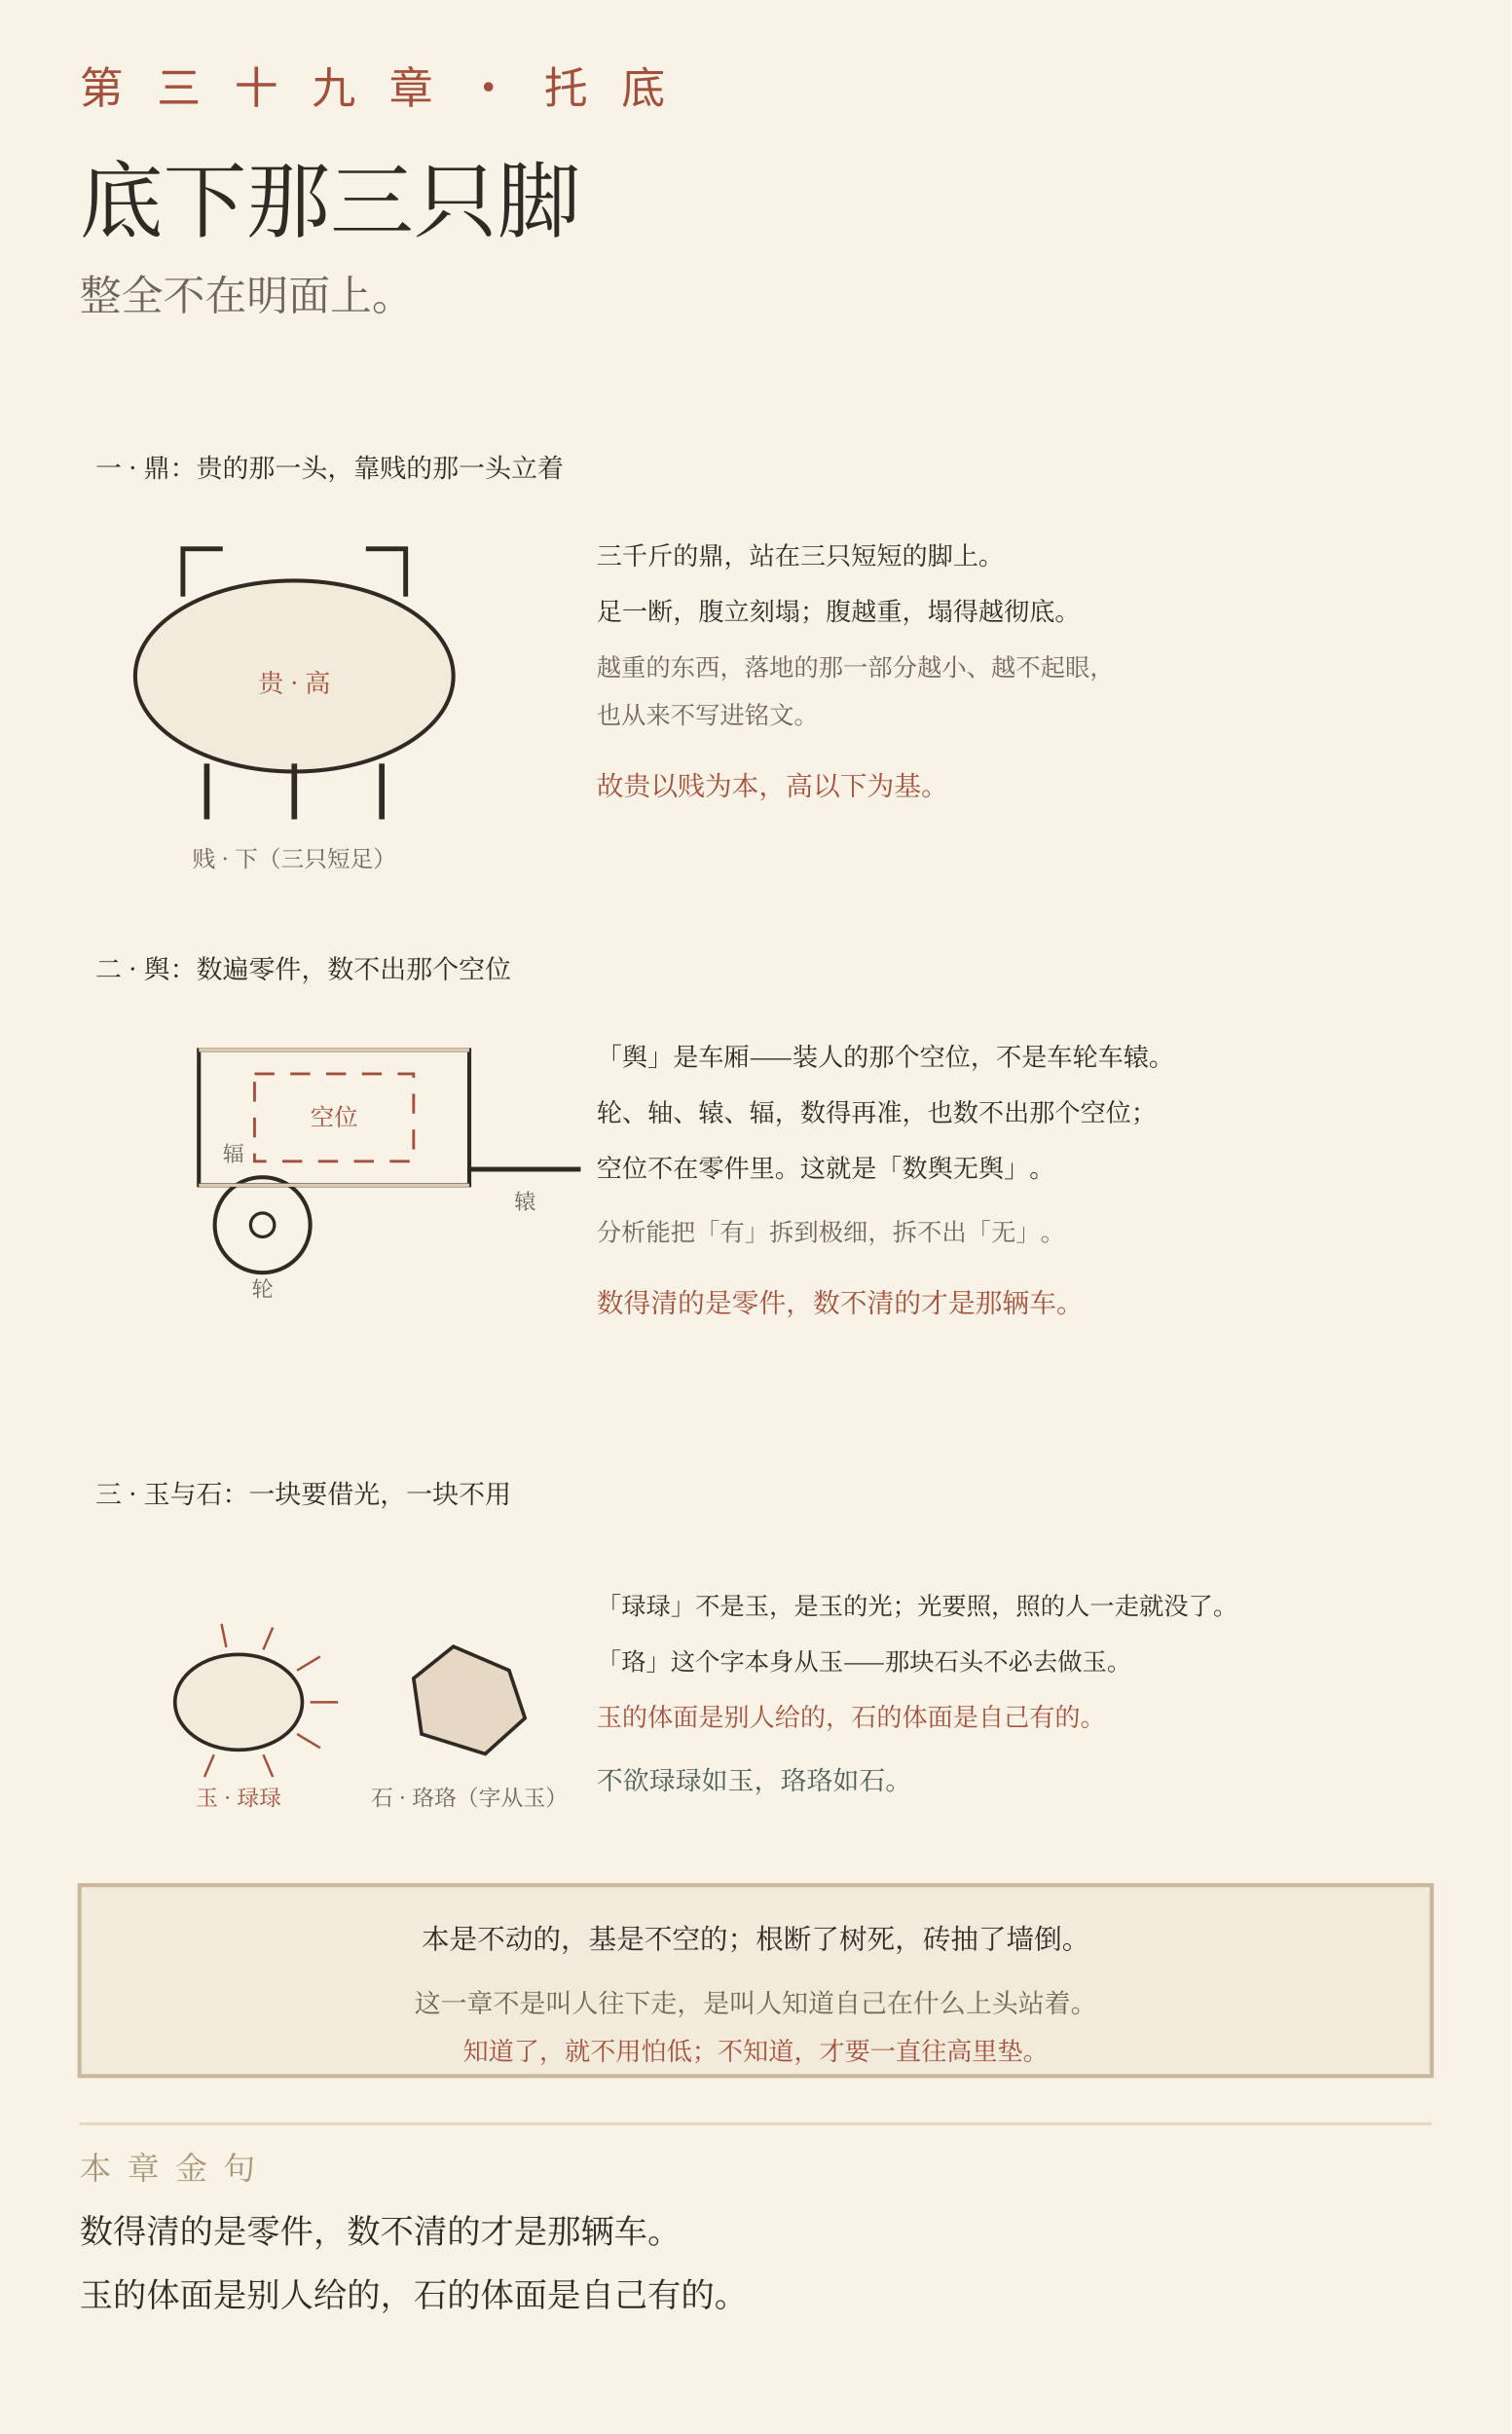
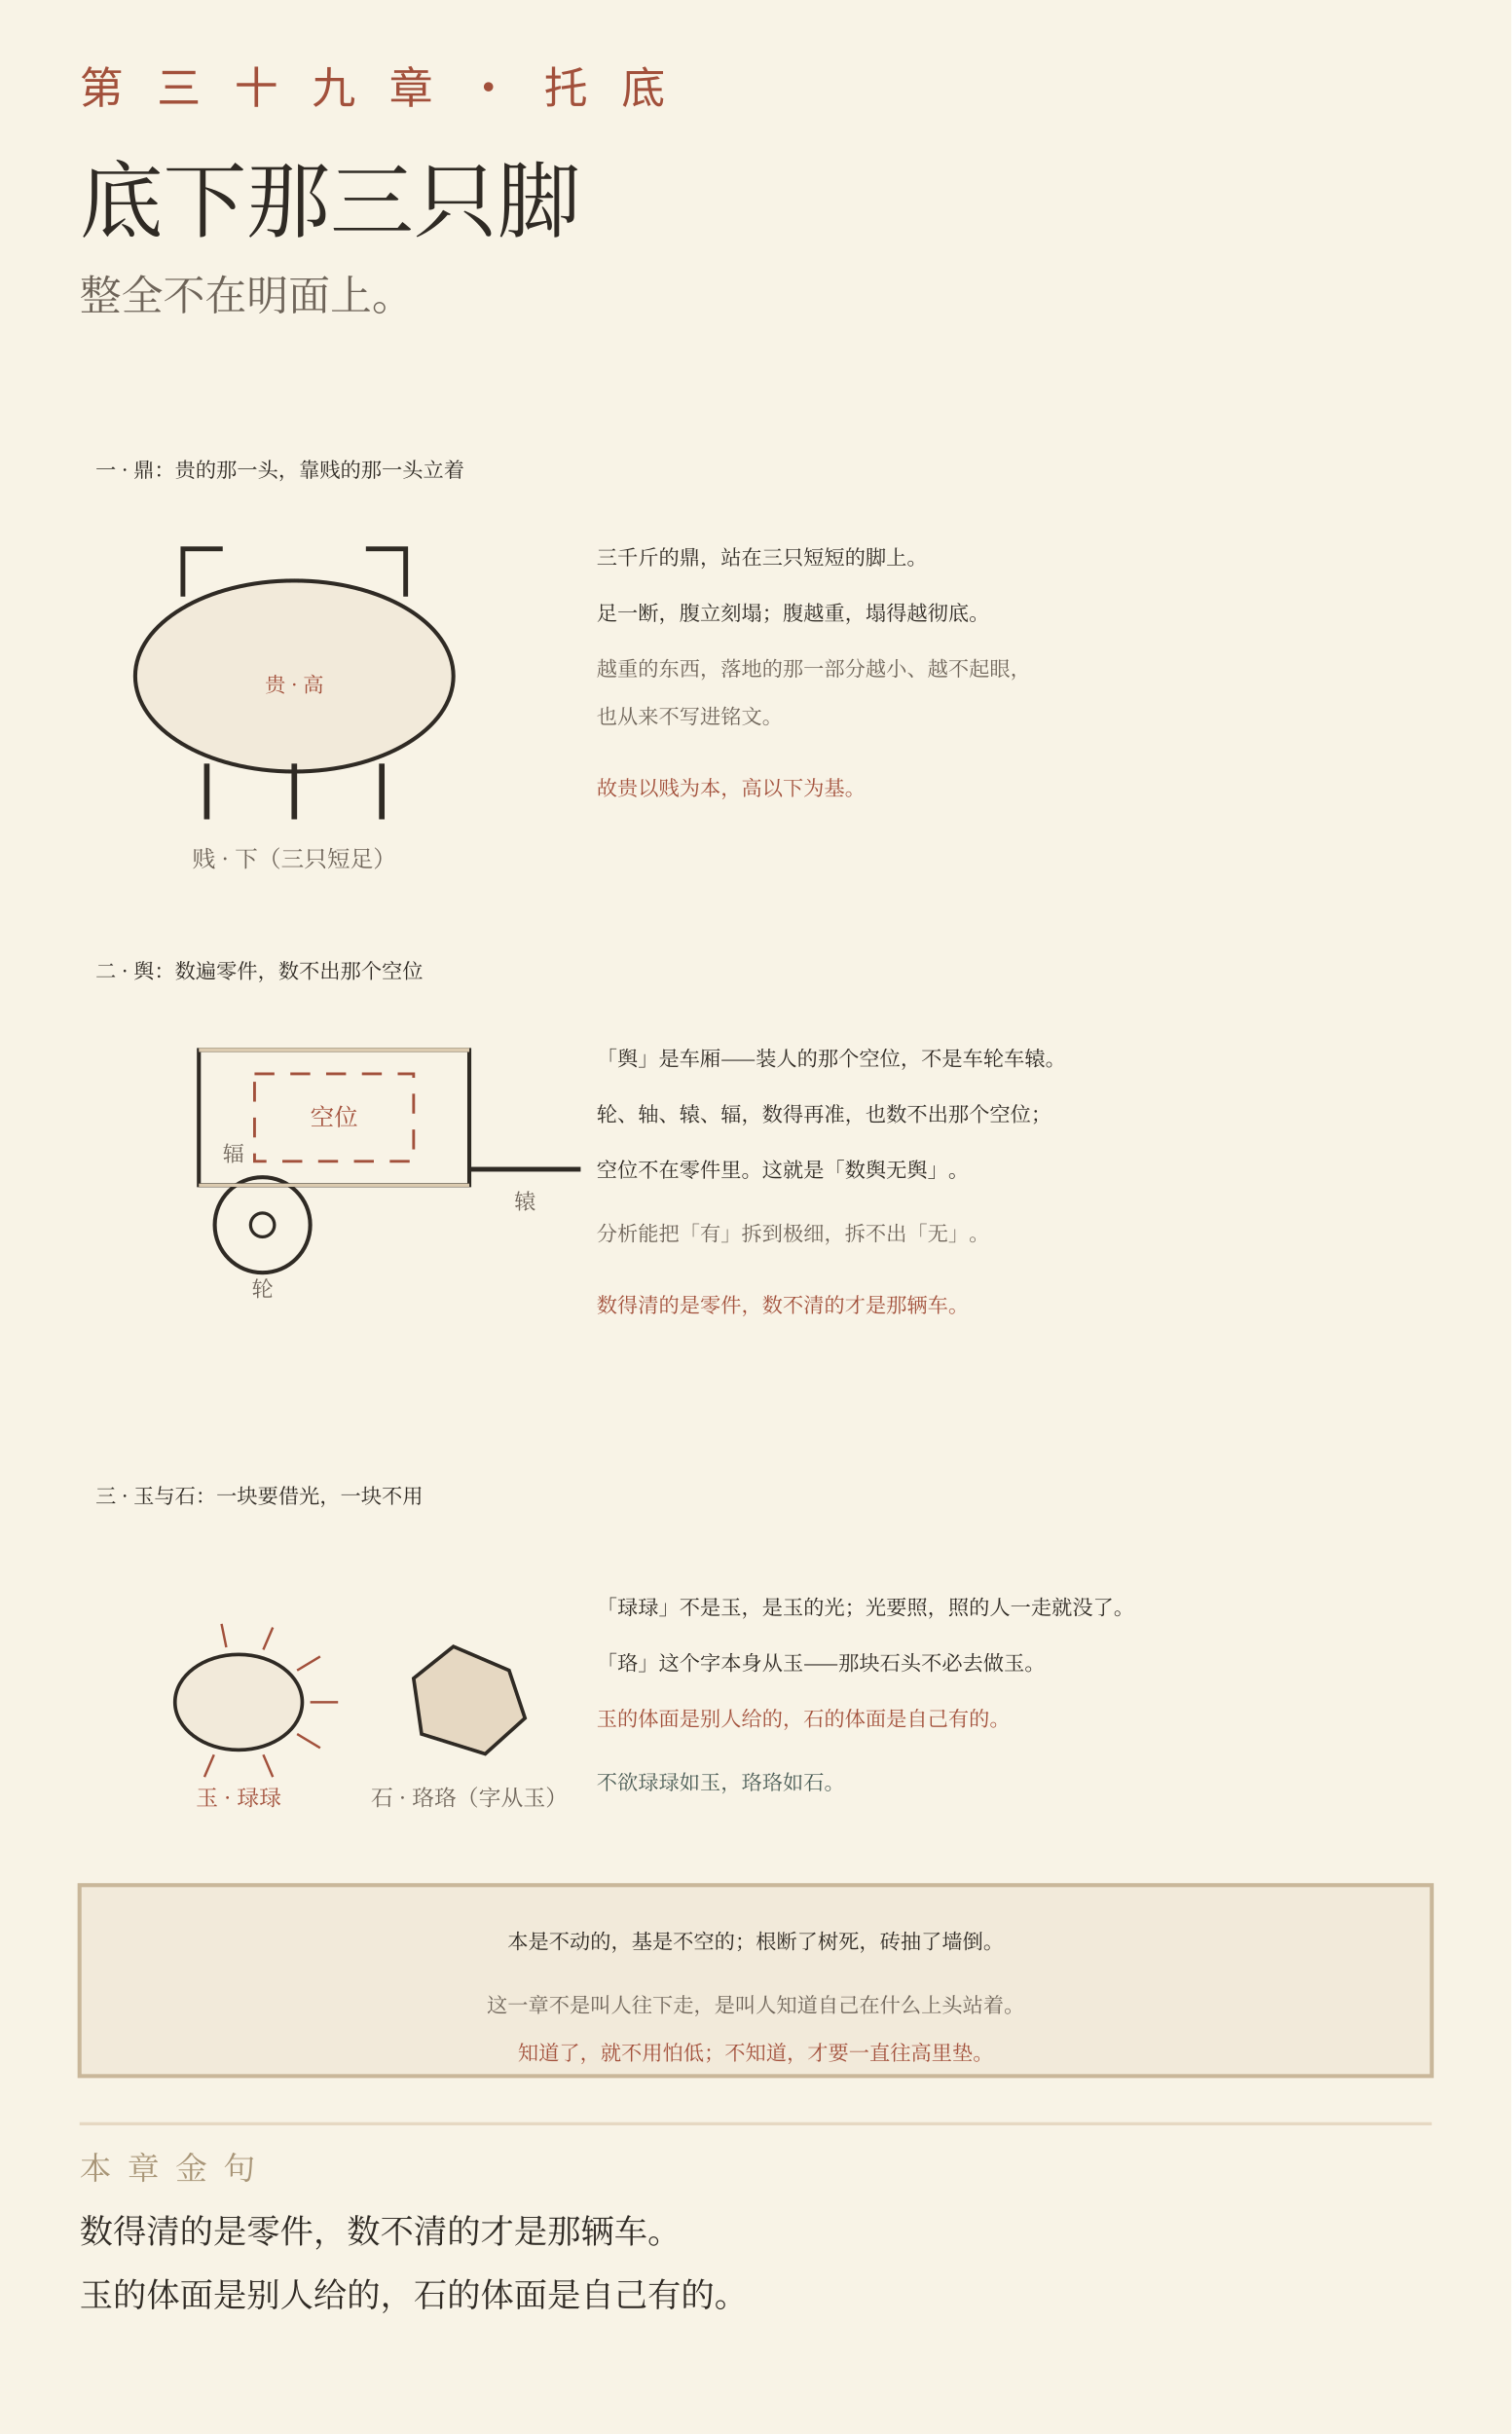
<svg xmlns="http://www.w3.org/2000/svg" viewBox="0 0 380 612" role="img" aria-label="一切立着的东西，都靠一个不显眼的部分立着" font-family="'Noto Serif CJK SC','Noto Serif SC','Songti SC',serif">
  <defs>
    <marker id="arr" viewBox="0 0 10 10" refX="9" refY="5" markerWidth="6" markerHeight="6" orient="auto">
      <path d="M0 0 L10 5 L0 10 z" fill="#6E6459" />
    </marker>
    <marker id="arr2" viewBox="0 0 10 10" refX="9" refY="5" markerWidth="6" markerHeight="6" orient="auto">
      <path d="M0 0 L10 5 L0 10 z" fill="#4A5C55" />
    </marker>
    <marker id="arrL" viewBox="0 0 10 10" refX="1" refY="5" markerWidth="6" markerHeight="6" orient="auto">
      <path d="M10 0 L0 5 L10 10 z" fill="#4A5C55" />
    </marker>
    <marker id="arrS" viewBox="0 0 10 10" refX="9" refY="5" markerWidth="6" markerHeight="6" orient="auto">
      <path d="M0 0 L10 5 L0 10 z" fill="#A2503B" />
    </marker>
  </defs>
  <rect x="0" y="0" width="380" height="612" fill="#F8F3E6" />
  <text x="20" y="26" font-size="11" fill="#A2503B" font-family="'Noto Sans CJK SC','Noto Sans SC',sans-serif" letter-spacing="3">第 三 十 九 章 · 托 底</text>
  <text x="20" y="58" font-size="21" fill="#2F2A24">底下那三只脚</text>
  <text x="20" y="78" font-size="10.5" fill="#6E6459">整全不在明面上。</text>
-   <text x="24" y="120" font-size="6.6" fill="#2F2A24">一 · 鼎：贵的那一头，靠贱的那一头立着</text>
+   <text x="24" y="120" font-size="5.2" fill="#2F2A24">一 · 鼎：贵的那一头，靠贱的那一头立着</text>
  <ellipse cx="74" cy="170" rx="40" ry="24" fill="#F2EADA" stroke="#2F2A24" stroke-width="1" />
  <path d="M46,150 L46,138 L56,138" fill="none" stroke="#2F2A24" stroke-width="1.2" />
  <path d="M102,150 L102,138 L92,138" fill="none" stroke="#2F2A24" stroke-width="1.2" />
  <line x1="52" y1="192" x2="52" y2="206" stroke="#2F2A24" stroke-width="1.4" />
  <line x1="74" y1="192" x2="74" y2="206" stroke="#2F2A24" stroke-width="1.4" />
  <line x1="96" y1="192" x2="96" y2="206" stroke="#2F2A24" stroke-width="1.4" />
-   <text x="74" y="174" font-size="6.4" fill="#A2503B" text-anchor="middle">贵 · 高</text>
+   <text x="74" y="174" font-size="5.2" fill="#A2503B" text-anchor="middle">贵 · 高</text>
  <text x="74" y="218" font-size="5.8" fill="#6E6459" text-anchor="middle">贱 · 下（三只短足）</text>
-   <text x="150" y="142" font-size="6.4" fill="#2F2A24">三千斤的鼎，站在三只短短的脚上。</text>
-   <text x="150" y="156" font-size="6.4" fill="#2F2A24">足一断，腹立刻塌；腹越重，塌得越彻底。</text>
-   <text x="150" y="170" font-size="6.2" fill="#6E6459">越重的东西，落地的那一部分越小、越不起眼，</text>
-   <text x="150" y="182" font-size="6.2" fill="#6E6459">也从来不写进铭文。</text>
-   <text x="150" y="200" font-size="6.8" fill="#A2503B">故贵以贱为本，高以下为基。</text>
-   <text x="24" y="246" font-size="6.6" fill="#2F2A24">二 · 舆：数遍零件，数不出那个空位</text>
+   <text x="150" y="142" font-size="5.2" fill="#2F2A24">三千斤的鼎，站在三只短短的脚上。</text>
+   <text x="150" y="156" font-size="5.2" fill="#2F2A24">足一断，腹立刻塌；腹越重，塌得越彻底。</text>
+   <text x="150" y="170" font-size="5.2" fill="#6E6459">越重的东西，落地的那一部分越小、越不起眼，</text>
+   <text x="150" y="182" font-size="5.2" fill="#6E6459">也从来不写进铭文。</text>
+   <text x="150" y="200" font-size="5.2" fill="#A2503B">故贵以贱为本，高以下为基。</text>
+   <text x="24" y="246" font-size="5.2" fill="#2F2A24">二 · 舆：数遍零件，数不出那个空位</text>
  <rect x="50" y="264" width="68" height="34" fill="none" stroke="#2F2A24" stroke-width="1" />
  <line x1="50" y1="264" x2="118" y2="264" stroke="#DCCBB0" stroke-width="1" />
  <rect x="64" y="270" width="40" height="22" fill="none" stroke="#A2503B" stroke-width="0.7" stroke-dasharray="5 4" />
  <text x="84" y="283" font-size="6.0" fill="#A2503B" text-anchor="middle">空位</text>
  <circle cx="66" cy="308" r="12" fill="none" stroke="#2F2A24" stroke-width="1" />
  <circle cx="66" cy="308" r="3" fill="none" stroke="#2F2A24" stroke-width="0.8" />
  <line x1="118" y1="294" x2="146" y2="294" stroke="#2F2A24" stroke-width="1.2" />
  <line x1="50" y1="298" x2="118" y2="298" stroke="#DCCBB0" stroke-width="0.8" />
  <text x="66" y="326" font-size="5.4" fill="#6E6459" text-anchor="middle">轮</text>
  <text x="132" y="304" font-size="5.4" fill="#6E6459" text-anchor="middle">辕</text>
  <text x="56" y="292" font-size="5.4" fill="#6E6459">辐</text>
-   <text x="150" y="268" font-size="6.4" fill="#2F2A24">「舆」是车厢——装人的那个空位，不是车轮车辕。</text>
-   <text x="150" y="282" font-size="6.4" fill="#2F2A24">轮、轴、辕、辐，数得再准，也数不出那个空位；</text>
-   <text x="150" y="296" font-size="6.4" fill="#2F2A24">空位不在零件里。这就是「数舆无舆」。</text>
-   <text x="150" y="312" font-size="6.2" fill="#6E6459">分析能把「有」拆到极细，拆不出「无」。</text>
-   <text x="150" y="330" font-size="6.8" fill="#A2503B">数得清的是零件，数不清的才是那辆车。</text>
-   <text x="24" y="378" font-size="6.6" fill="#2F2A24">三 · 玉与石：一块要借光，一块不用</text>
+   <text x="150" y="268" font-size="5.2" fill="#2F2A24">「舆」是车厢——装人的那个空位，不是车轮车辕。</text>
+   <text x="150" y="282" font-size="5.2" fill="#2F2A24">轮、轴、辕、辐，数得再准，也数不出那个空位；</text>
+   <text x="150" y="296" font-size="5.2" fill="#2F2A24">空位不在零件里。这就是「数舆无舆」。</text>
+   <text x="150" y="312" font-size="5.2" fill="#6E6459">分析能把「有」拆到极细，拆不出「无」。</text>
+   <text x="150" y="330" font-size="5.2" fill="#A2503B">数得清的是零件，数不清的才是那辆车。</text>
+   <text x="24" y="378" font-size="5.2" fill="#2F2A24">三 · 玉与石：一块要借光，一块不用</text>
  <ellipse cx="60" cy="428" rx="16" ry="12" fill="#F2EADA" stroke="#2F2A24" stroke-width="0.9" />
  <line x1="66.2" y1="414.8" x2="68.6" y2="409.2" stroke="#A2503B" stroke-width="0.6" />
  <line x1="74.7" y1="420.0" x2="80.5" y2="416.5" stroke="#A2503B" stroke-width="0.6" />
  <line x1="78.0" y1="428.0" x2="85.0" y2="428.0" stroke="#A2503B" stroke-width="0.6" />
  <line x1="74.7" y1="436.0" x2="80.5" y2="439.5" stroke="#A2503B" stroke-width="0.6" />
  <line x1="66.2" y1="441.2" x2="68.6" y2="446.8" stroke="#A2503B" stroke-width="0.6" />
  <line x1="56.9" y1="414.2" x2="55.7" y2="408.3" stroke="#A2503B" stroke-width="0.6" />
  <line x1="53.8" y1="441.2" x2="51.4" y2="446.8" stroke="#A2503B" stroke-width="0.6" />
  <text x="60" y="454" font-size="5.6" fill="#A2503B" text-anchor="middle">玉 · 琭琭</text>
  <path d="M104,422 L114,414 L128,420 L132,432 L122,441 L106,436 Z" fill="#E6D8C2" stroke="#2F2A24" stroke-width="0.9" />
  <text x="118" y="454" font-size="5.6" fill="#6E6459" text-anchor="middle">石 · 珞珞（字从玉）</text>
-   <text x="150" y="406" font-size="6.2" fill="#2F2A24">「琭琭」不是玉，是玉的光；光要照，照的人一走就没了。</text>
-   <text x="150" y="420" font-size="6.2" fill="#2F2A24">「珞」这个字本身从玉——那块石头不必去做玉。</text>
-   <text x="150" y="434" font-size="6.4" fill="#A2503B">玉的体面是别人给的，石的体面是自己有的。</text>
-   <text x="150" y="450" font-size="6.6" fill="#4A5C55">不欲琭琭如玉，珞珞如石。</text>
+   <text x="150" y="406" font-size="5.2" fill="#2F2A24">「琭琭」不是玉，是玉的光；光要照，照的人一走就没了。</text>
+   <text x="150" y="420" font-size="5.2" fill="#2F2A24">「珞」这个字本身从玉——那块石头不必去做玉。</text>
+   <text x="150" y="434" font-size="5.2" fill="#A2503B">玉的体面是别人给的，石的体面是自己有的。</text>
+   <text x="150" y="450" font-size="5.2" fill="#4A5C55">不欲琭琭如玉，珞珞如石。</text>
  <rect x="20" y="474" width="340" height="48" fill="#F2EADA" stroke="#C9B79A" stroke-width="1.0" />
-   <text x="190" y="490" font-size="7.0" fill="#2F2A24" text-anchor="middle">本是不动的，基是不空的；根断了树死，砖抽了墙倒。</text>
-   <text x="190" y="506" font-size="6.6" fill="#6E6459" text-anchor="middle">这一章不是叫人往下走，是叫人知道自己在什么上头站着。</text>
-   <text x="190" y="518" font-size="6.4" fill="#A2503B" text-anchor="middle">知道了，就不用怕低；不知道，才要一直往高里垫。</text>
+   <text x="190" y="490" font-size="5.2" fill="#2F2A24" text-anchor="middle">本是不动的，基是不空的；根断了树死，砖抽了墙倒。</text>
+   <text x="190" y="506" font-size="5.2" fill="#6E6459" text-anchor="middle">这一章不是叫人往下走，是叫人知道自己在什么上头站着。</text>
+   <text x="190" y="518" font-size="5.2" fill="#A2503B" text-anchor="middle">知道了，就不用怕低；不知道，才要一直往高里垫。</text>
  <line x1="20" y1="534" x2="360" y2="534" stroke="#E6D8C2" stroke-width="0.8" />
  <text x="20" y="548" font-size="8.0" fill="#A89577" letter-spacing="1">本 章 金 句</text>
  <text x="20" y="564" font-size="8.4" fill="#2F2A24">数得清的是零件，数不清的才是那辆车。</text>
  <text x="20" y="580" font-size="8.4" fill="#2F2A24">玉的体面是别人给的，石的体面是自己有的。</text>
</svg>
